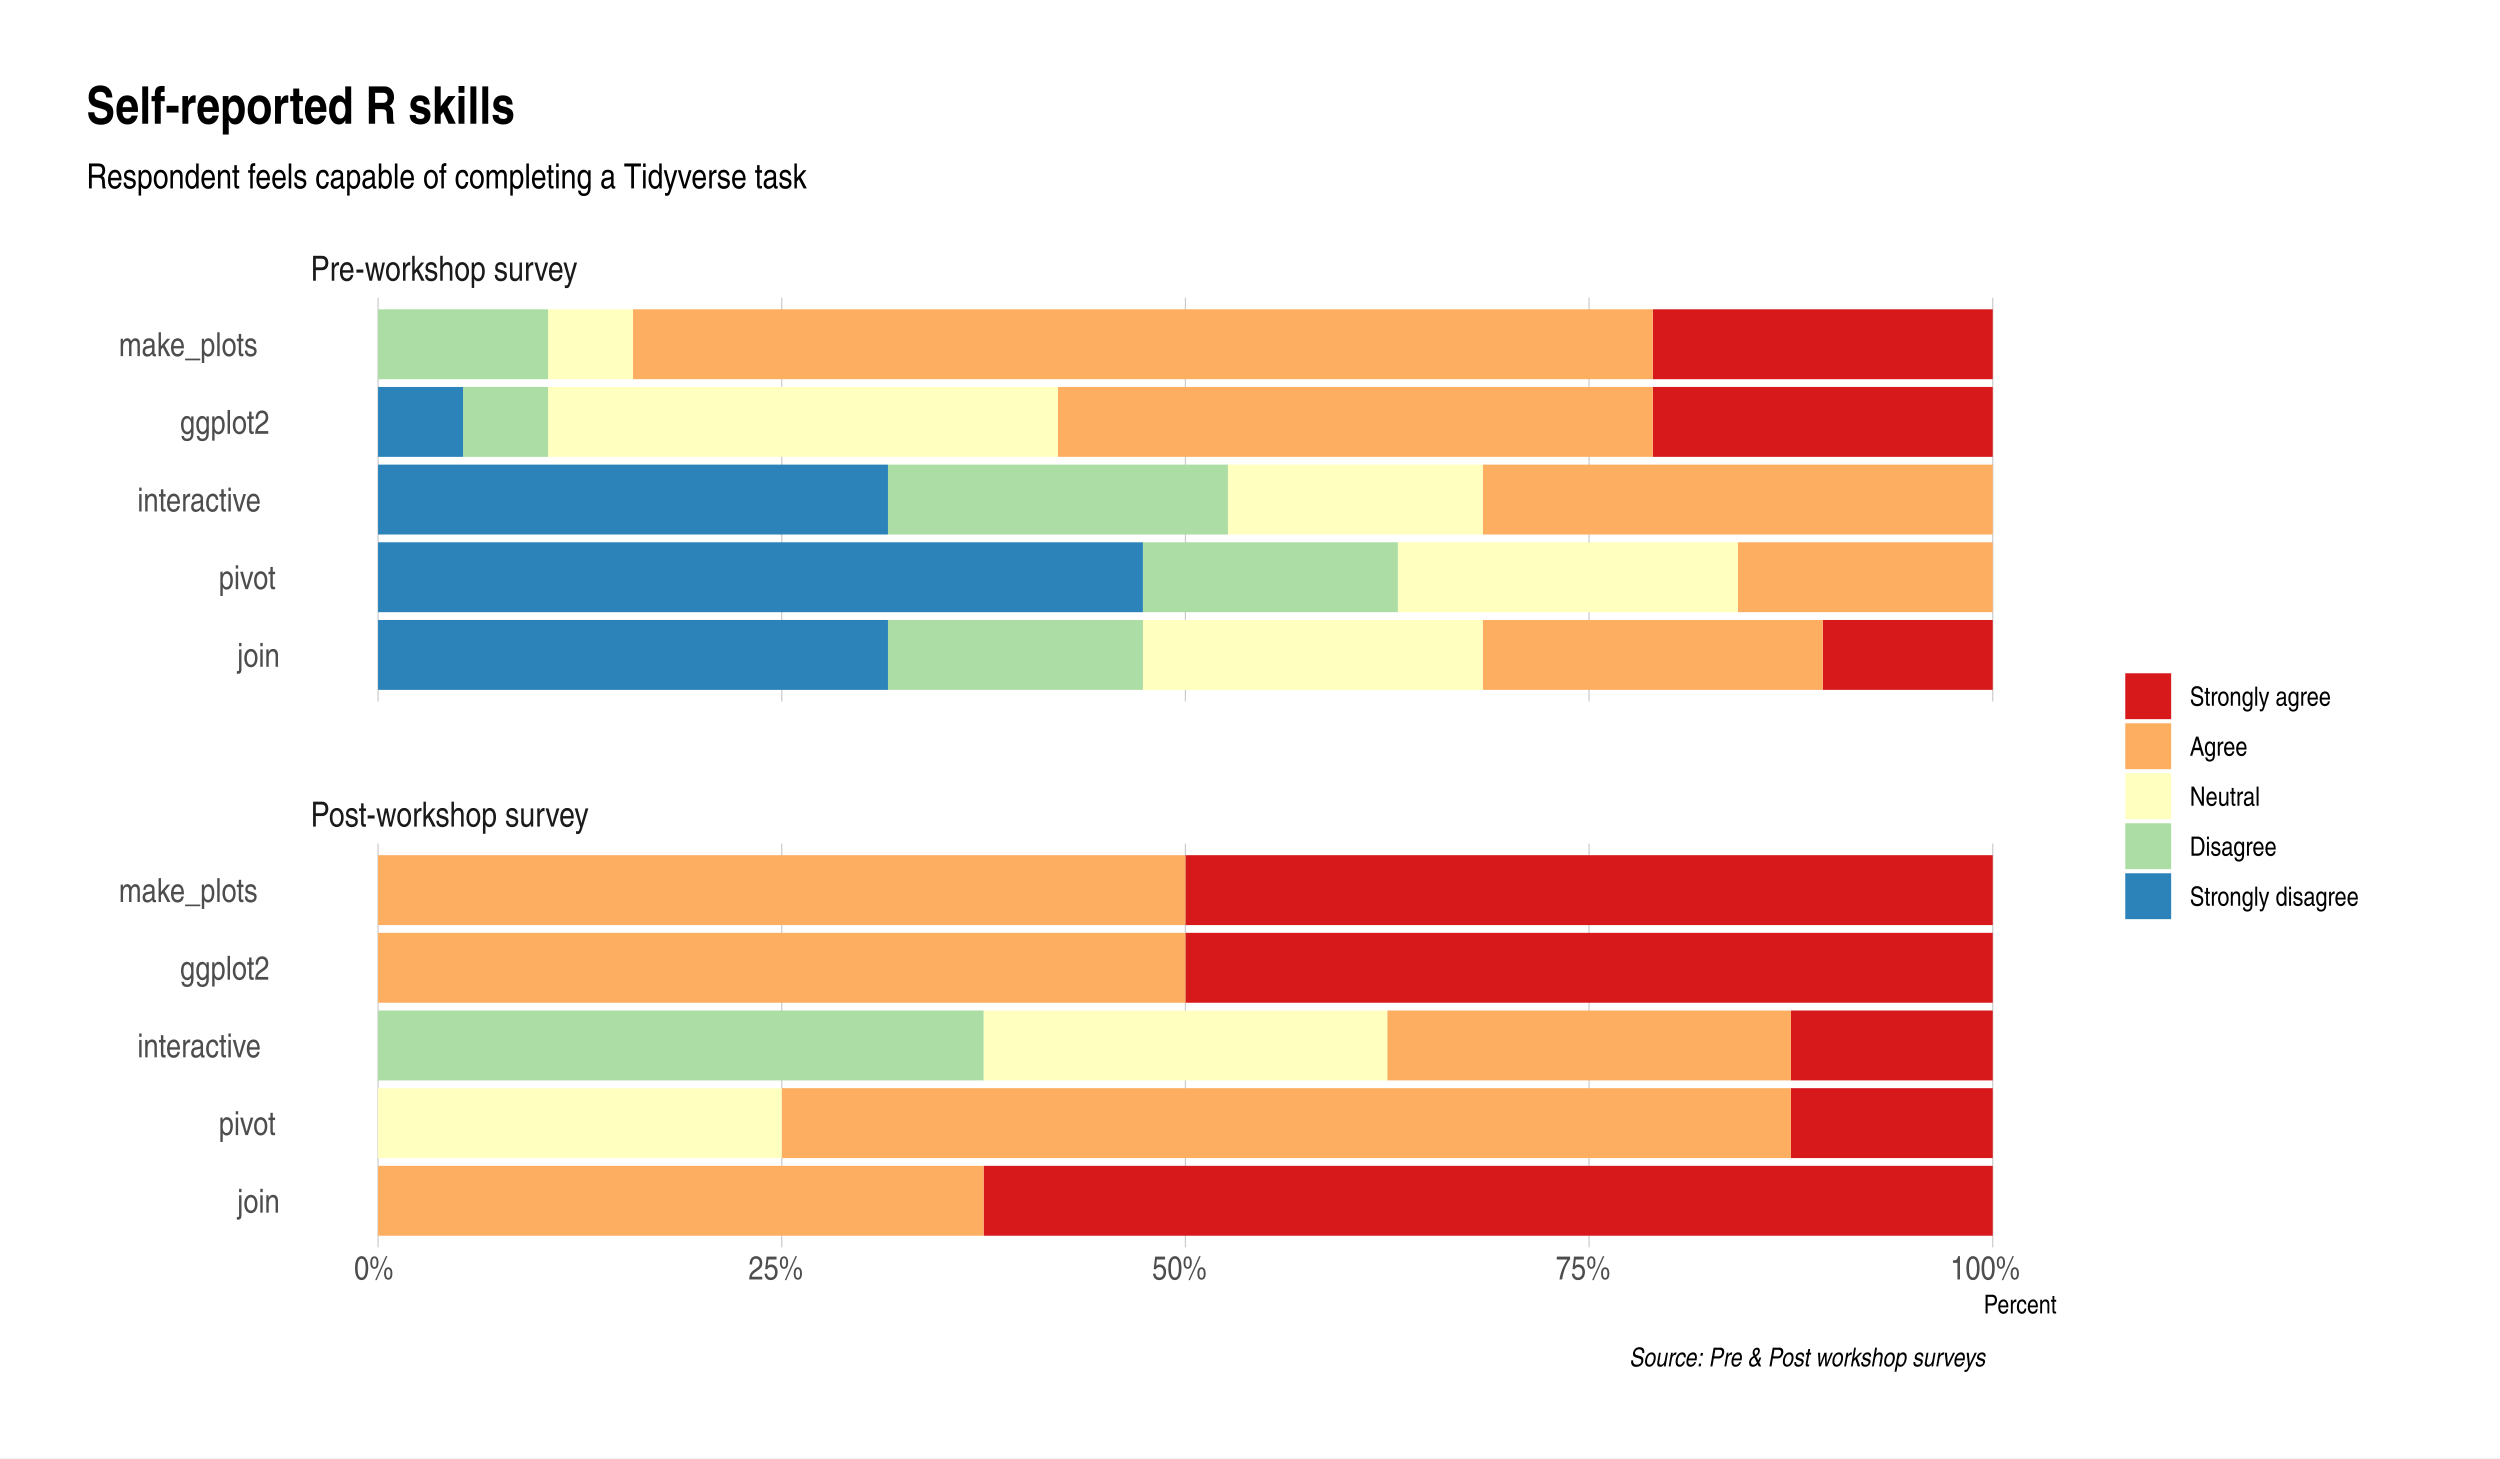
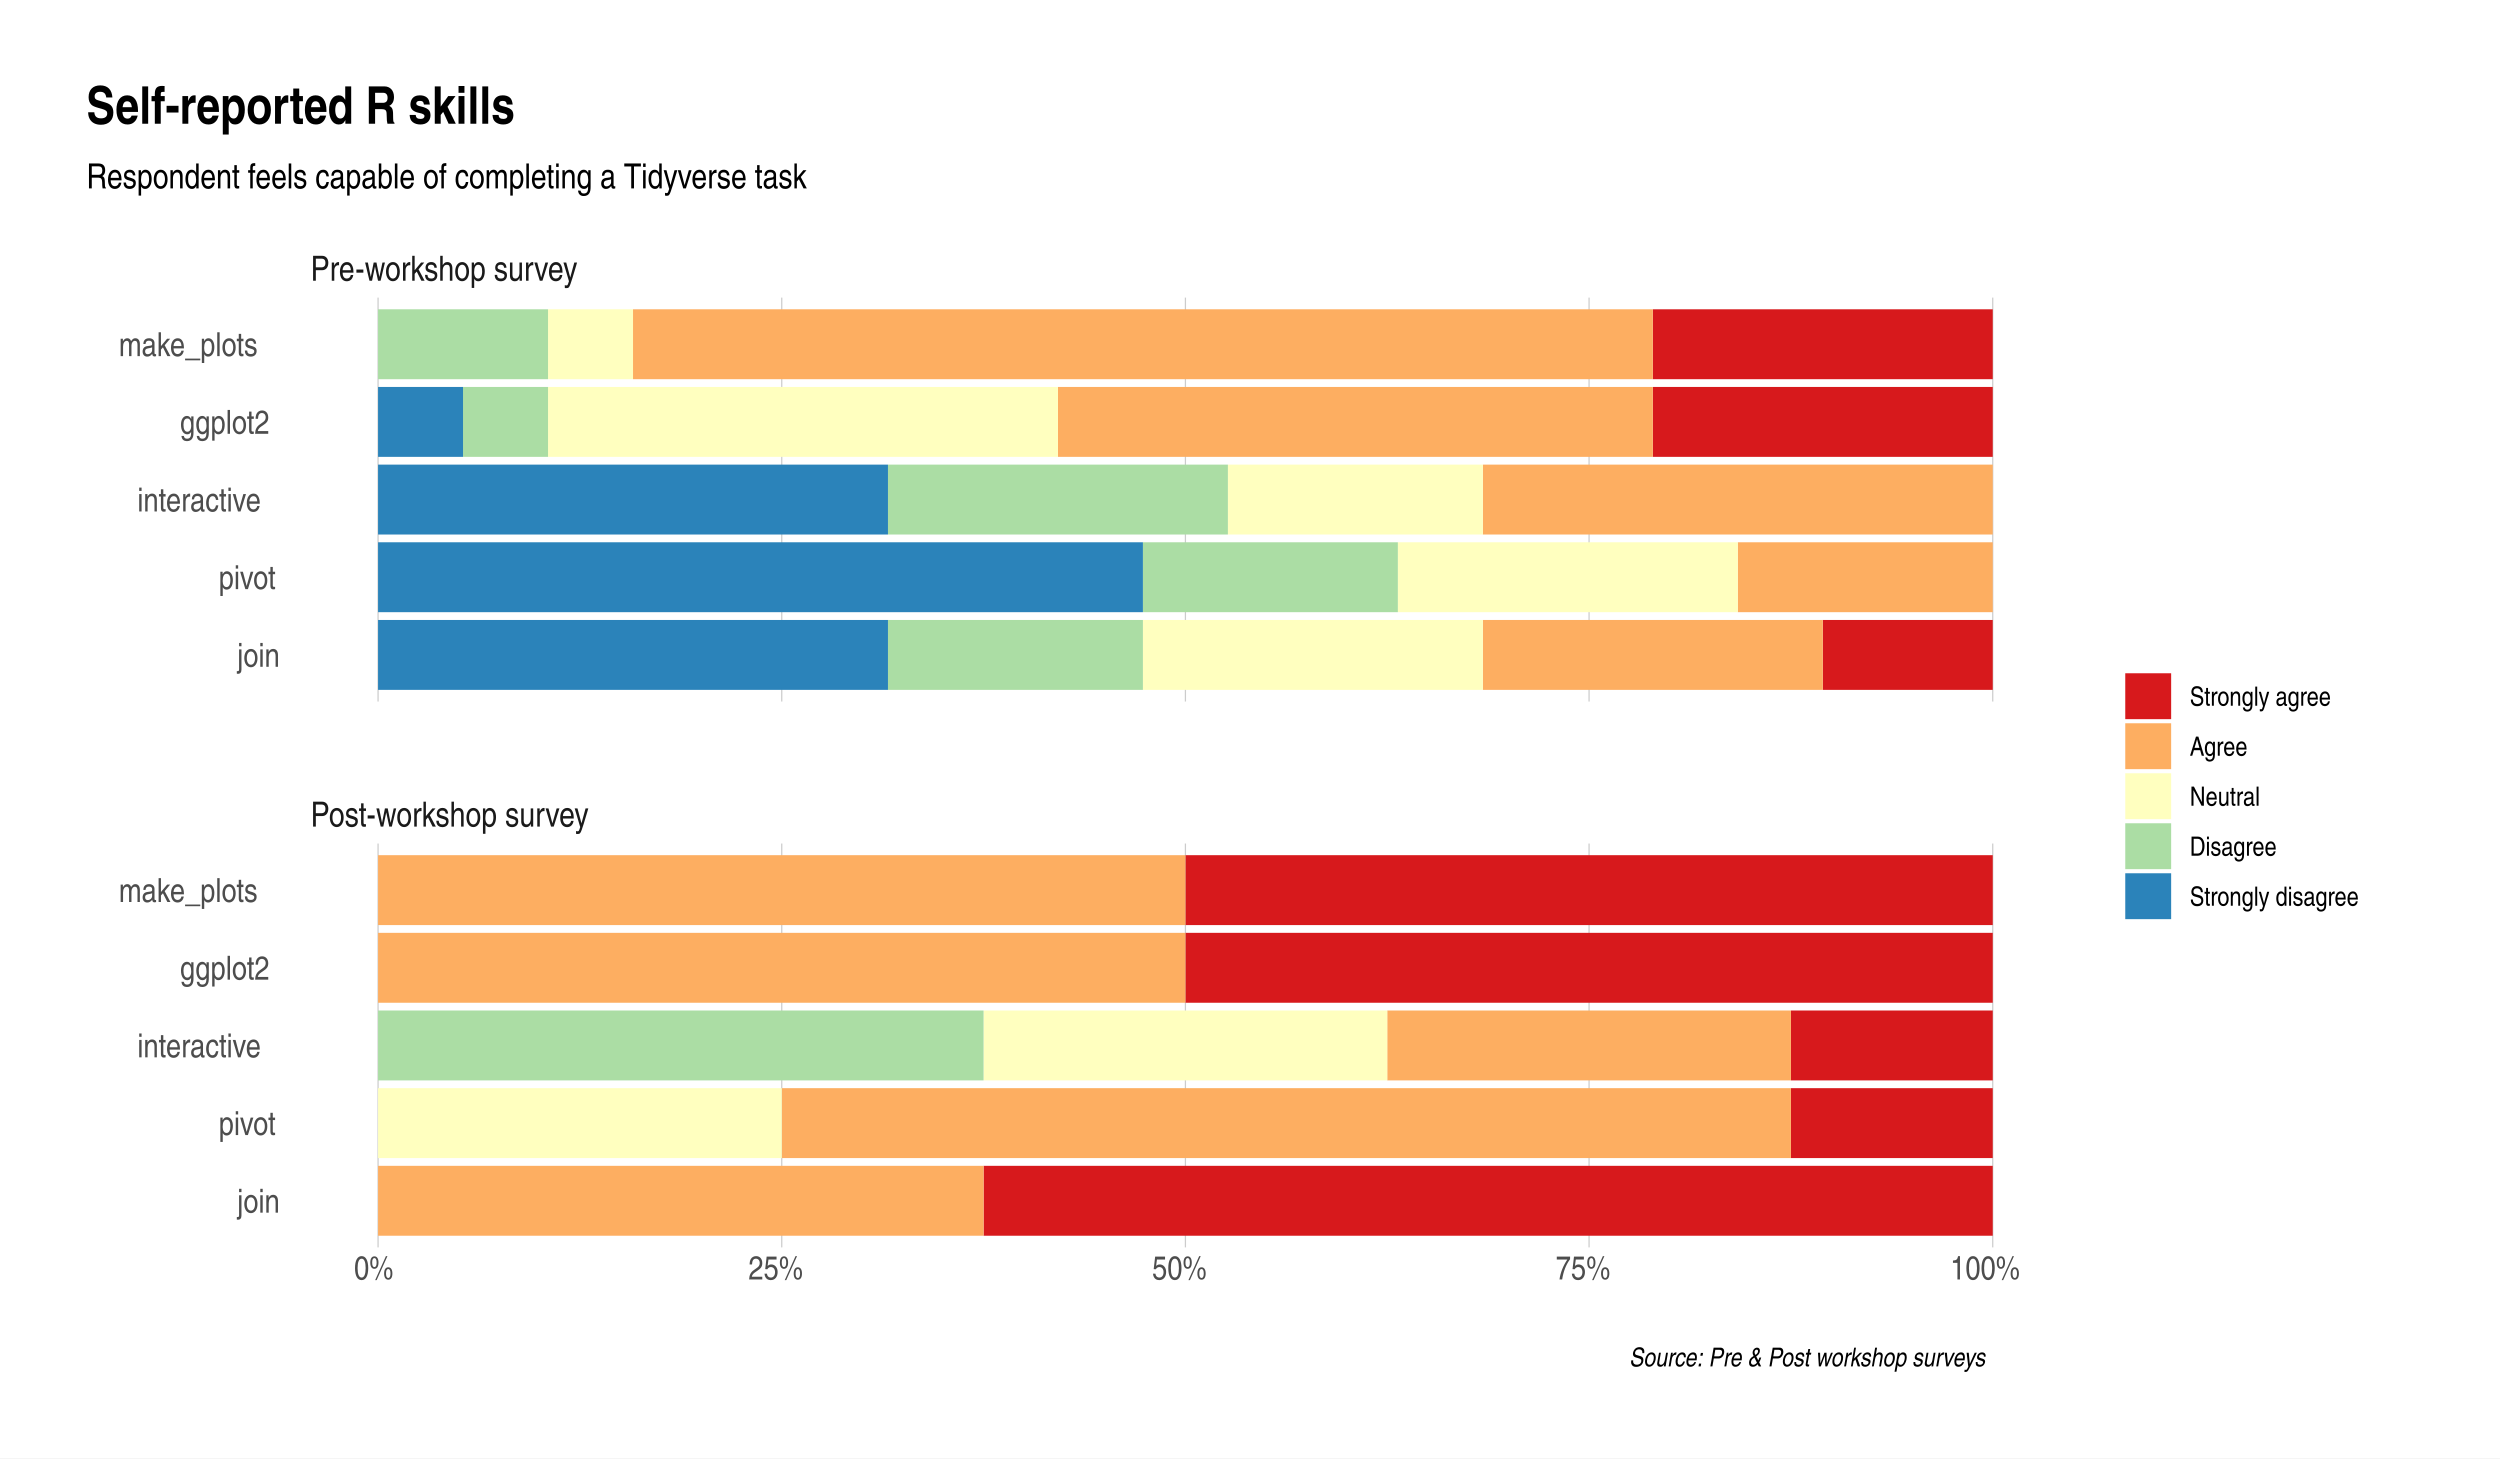
<svg xmlns="http://www.w3.org/2000/svg" viewBox="0 0 864.00 504.00">
  <defs>
    <style type="text/css">
    line, polyline, polygon, path, rect, circle {
      fill: none;
      stroke: #000000;
      stroke-linecap: round;
      stroke-linejoin: round;
      stroke-miterlimit: 10.00;
    }
  </style>
  </defs>
  <rect width="100%" height="100%" style="stroke: none; fill: #FFFFFF;" />
  <defs>
    <clipPath id="cpMTAyLjc2fDcxNi41OXwyNDIuNDR8MTAyLjg2">
      <rect x="102.76" y="102.86" width="613.83" height="139.58" />
    </clipPath>
  </defs>
  <polyline points="130.66,242.44 130.66,102.86 " style="stroke-width: 0.43; stroke: #CCCCCC; stroke-linecap: butt;" clip-path="url(#cpMTAyLjc2fDcxNi41OXwyNDIuNDR8MTAyLjg2)" />
  <polyline points="270.17,242.44 270.17,102.86 " style="stroke-width: 0.43; stroke: #CCCCCC; stroke-linecap: butt;" clip-path="url(#cpMTAyLjc2fDcxNi41OXwyNDIuNDR8MTAyLjg2)" />
  <polyline points="409.68,242.44 409.68,102.86 " style="stroke-width: 0.43; stroke: #CCCCCC; stroke-linecap: butt;" clip-path="url(#cpMTAyLjc2fDcxNi41OXwyNDIuNDR8MTAyLjg2)" />
  <polyline points="549.18,242.44 549.18,102.86 " style="stroke-width: 0.43; stroke: #CCCCCC; stroke-linecap: butt;" clip-path="url(#cpMTAyLjc2fDcxNi41OXwyNDIuNDR8MTAyLjg2)" />
  <polyline points="688.69,242.44 688.69,102.86 " style="stroke-width: 0.43; stroke: #CCCCCC; stroke-linecap: butt;" clip-path="url(#cpMTAyLjc2fDcxNi41OXwyNDIuNDR8MTAyLjg2)" />
  <rect x="629.95" y="214.26" width="58.74" height="24.16" style="stroke-width: 1.07; stroke: none; stroke-linecap: square; stroke-linejoin: miter; fill: #D7191C;" clip-path="url(#cpMTAyLjc2fDcxNi41OXwyNDIuNDR8MTAyLjg2)" />
  <rect x="571.21" y="133.73" width="117.48" height="24.16" style="stroke-width: 1.07; stroke: none; stroke-linecap: square; stroke-linejoin: miter; fill: #D7191C;" clip-path="url(#cpMTAyLjc2fDcxNi41OXwyNDIuNDR8MTAyLjg2)" />
  <rect x="571.21" y="106.89" width="117.48" height="24.16" style="stroke-width: 1.07; stroke: none; stroke-linecap: square; stroke-linejoin: miter; fill: #D7191C;" clip-path="url(#cpMTAyLjc2fDcxNi41OXwyNDIuNDR8MTAyLjg2)" />
  <rect x="512.47" y="214.26" width="117.48" height="24.16" style="stroke-width: 1.07; stroke: none; stroke-linecap: square; stroke-linejoin: miter; fill: #FDAE61;" clip-path="url(#cpMTAyLjc2fDcxNi41OXwyNDIuNDR8MTAyLjg2)" />
  <rect x="600.58" y="187.41" width="88.11" height="24.16" style="stroke-width: 1.07; stroke: none; stroke-linecap: square; stroke-linejoin: miter; fill: #FDAE61;" clip-path="url(#cpMTAyLjc2fDcxNi41OXwyNDIuNDR8MTAyLjg2)" />
  <rect x="512.47" y="160.57" width="176.22" height="24.16" style="stroke-width: 1.07; stroke: none; stroke-linecap: square; stroke-linejoin: miter; fill: #FDAE61;" clip-path="url(#cpMTAyLjc2fDcxNi41OXwyNDIuNDR8MTAyLjg2)" />
  <rect x="365.62" y="133.73" width="205.59" height="24.16" style="stroke-width: 1.07; stroke: none; stroke-linecap: square; stroke-linejoin: miter; fill: #FDAE61;" clip-path="url(#cpMTAyLjc2fDcxNi41OXwyNDIuNDR8MTAyLjg2)" />
  <rect x="218.77" y="106.89" width="352.44" height="24.16" style="stroke-width: 1.07; stroke: none; stroke-linecap: square; stroke-linejoin: miter; fill: #FDAE61;" clip-path="url(#cpMTAyLjc2fDcxNi41OXwyNDIuNDR8MTAyLjg2)" />
  <rect x="394.99" y="214.26" width="117.48" height="24.16" style="stroke-width: 1.07; stroke: none; stroke-linecap: square; stroke-linejoin: miter; fill: #FFFFBF;" clip-path="url(#cpMTAyLjc2fDcxNi41OXwyNDIuNDR8MTAyLjg2)" />
  <rect x="483.10" y="187.41" width="117.48" height="24.16" style="stroke-width: 1.07; stroke: none; stroke-linecap: square; stroke-linejoin: miter; fill: #FFFFBF;" clip-path="url(#cpMTAyLjc2fDcxNi41OXwyNDIuNDR8MTAyLjg2)" />
  <rect x="424.36" y="160.57" width="88.11" height="24.16" style="stroke-width: 1.07; stroke: none; stroke-linecap: square; stroke-linejoin: miter; fill: #FFFFBF;" clip-path="url(#cpMTAyLjc2fDcxNi41OXwyNDIuNDR8MTAyLjg2)" />
  <rect x="189.40" y="133.73" width="176.22" height="24.16" style="stroke-width: 1.07; stroke: none; stroke-linecap: square; stroke-linejoin: miter; fill: #FFFFBF;" clip-path="url(#cpMTAyLjc2fDcxNi41OXwyNDIuNDR8MTAyLjg2)" />
  <rect x="189.40" y="106.89" width="29.37" height="24.16" style="stroke-width: 1.07; stroke: none; stroke-linecap: square; stroke-linejoin: miter; fill: #FFFFBF;" clip-path="url(#cpMTAyLjc2fDcxNi41OXwyNDIuNDR8MTAyLjg2)" />
  <rect x="306.88" y="214.26" width="88.11" height="24.16" style="stroke-width: 1.07; stroke: none; stroke-linecap: square; stroke-linejoin: miter; fill: #ABDDA4;" clip-path="url(#cpMTAyLjc2fDcxNi41OXwyNDIuNDR8MTAyLjg2)" />
  <rect x="394.99" y="187.41" width="88.11" height="24.16" style="stroke-width: 1.07; stroke: none; stroke-linecap: square; stroke-linejoin: miter; fill: #ABDDA4;" clip-path="url(#cpMTAyLjc2fDcxNi41OXwyNDIuNDR8MTAyLjg2)" />
  <rect x="306.88" y="160.57" width="117.48" height="24.16" style="stroke-width: 1.07; stroke: none; stroke-linecap: square; stroke-linejoin: miter; fill: #ABDDA4;" clip-path="url(#cpMTAyLjc2fDcxNi41OXwyNDIuNDR8MTAyLjg2)" />
  <rect x="160.03" y="133.73" width="29.37" height="24.16" style="stroke-width: 1.07; stroke: none; stroke-linecap: square; stroke-linejoin: miter; fill: #ABDDA4;" clip-path="url(#cpMTAyLjc2fDcxNi41OXwyNDIuNDR8MTAyLjg2)" />
  <rect x="130.66" y="106.89" width="58.74" height="24.16" style="stroke-width: 1.07; stroke: none; stroke-linecap: square; stroke-linejoin: miter; fill: #ABDDA4;" clip-path="url(#cpMTAyLjc2fDcxNi41OXwyNDIuNDR8MTAyLjg2)" />
  <rect x="130.66" y="214.26" width="176.22" height="24.16" style="stroke-width: 1.07; stroke: none; stroke-linecap: square; stroke-linejoin: miter; fill: #2B83BA;" clip-path="url(#cpMTAyLjc2fDcxNi41OXwyNDIuNDR8MTAyLjg2)" />
  <rect x="130.66" y="187.41" width="264.33" height="24.16" style="stroke-width: 1.07; stroke: none; stroke-linecap: square; stroke-linejoin: miter; fill: #2B83BA;" clip-path="url(#cpMTAyLjc2fDcxNi41OXwyNDIuNDR8MTAyLjg2)" />
  <rect x="130.66" y="160.57" width="176.22" height="24.16" style="stroke-width: 1.07; stroke: none; stroke-linecap: square; stroke-linejoin: miter; fill: #2B83BA;" clip-path="url(#cpMTAyLjc2fDcxNi41OXwyNDIuNDR8MTAyLjg2)" />
  <rect x="130.66" y="133.73" width="29.37" height="24.16" style="stroke-width: 1.07; stroke: none; stroke-linecap: square; stroke-linejoin: miter; fill: #2B83BA;" clip-path="url(#cpMTAyLjc2fDcxNi41OXwyNDIuNDR8MTAyLjg2)" />
  <defs>
    <clipPath id="cpMC4wMHw4NjQuMDB8NTA0LjAwfDAuMDA=">
      <rect x="0.00" y="0.00" width="864.00" height="504.00" />
    </clipPath>
  </defs>
  <defs>
    <clipPath id="cpMTAyLjc2fDcxNi41OXw0MzEuMTB8MjkxLjUy">
      <rect x="102.76" y="291.52" width="613.83" height="139.58" />
    </clipPath>
  </defs>
  <polyline points="130.66,431.10 130.66,291.52 " style="stroke-width: 0.43; stroke: #CCCCCC; stroke-linecap: butt;" clip-path="url(#cpMTAyLjc2fDcxNi41OXw0MzEuMTB8MjkxLjUy)" />
  <polyline points="270.17,431.10 270.17,291.52 " style="stroke-width: 0.43; stroke: #CCCCCC; stroke-linecap: butt;" clip-path="url(#cpMTAyLjc2fDcxNi41OXw0MzEuMTB8MjkxLjUy)" />
  <polyline points="409.68,431.10 409.68,291.52 " style="stroke-width: 0.43; stroke: #CCCCCC; stroke-linecap: butt;" clip-path="url(#cpMTAyLjc2fDcxNi41OXw0MzEuMTB8MjkxLjUy)" />
  <polyline points="549.18,431.10 549.18,291.52 " style="stroke-width: 0.43; stroke: #CCCCCC; stroke-linecap: butt;" clip-path="url(#cpMTAyLjc2fDcxNi41OXw0MzEuMTB8MjkxLjUy)" />
  <polyline points="688.69,431.10 688.69,291.52 " style="stroke-width: 0.43; stroke: #CCCCCC; stroke-linecap: butt;" clip-path="url(#cpMTAyLjc2fDcxNi41OXw0MzEuMTB8MjkxLjUy)" />
  <rect x="339.92" y="402.91" width="348.77" height="24.16" style="stroke-width: 1.07; stroke: none; stroke-linecap: square; stroke-linejoin: miter; fill: #D7191C;" clip-path="url(#cpMTAyLjc2fDcxNi41OXw0MzEuMTB8MjkxLjUy)" />
  <rect x="618.94" y="376.07" width="69.75" height="24.16" style="stroke-width: 1.07; stroke: none; stroke-linecap: square; stroke-linejoin: miter; fill: #D7191C;" clip-path="url(#cpMTAyLjc2fDcxNi41OXw0MzEuMTB8MjkxLjUy)" />
  <rect x="618.94" y="349.23" width="69.75" height="24.16" style="stroke-width: 1.07; stroke: none; stroke-linecap: square; stroke-linejoin: miter; fill: #D7191C;" clip-path="url(#cpMTAyLjc2fDcxNi41OXw0MzEuMTB8MjkxLjUy)" />
  <rect x="409.68" y="322.39" width="279.01" height="24.16" style="stroke-width: 1.07; stroke: none; stroke-linecap: square; stroke-linejoin: miter; fill: #D7191C;" clip-path="url(#cpMTAyLjc2fDcxNi41OXw0MzEuMTB8MjkxLjUy)" />
  <rect x="409.68" y="295.55" width="279.01" height="24.16" style="stroke-width: 1.07; stroke: none; stroke-linecap: square; stroke-linejoin: miter; fill: #D7191C;" clip-path="url(#cpMTAyLjc2fDcxNi41OXw0MzEuMTB8MjkxLjUy)" />
  <rect x="130.66" y="402.91" width="209.26" height="24.16" style="stroke-width: 1.07; stroke: none; stroke-linecap: square; stroke-linejoin: miter; fill: #FDAE61;" clip-path="url(#cpMTAyLjc2fDcxNi41OXw0MzEuMTB8MjkxLjUy)" />
  <rect x="270.17" y="376.07" width="348.77" height="24.16" style="stroke-width: 1.07; stroke: none; stroke-linecap: square; stroke-linejoin: miter; fill: #FDAE61;" clip-path="url(#cpMTAyLjc2fDcxNi41OXw0MzEuMTB8MjkxLjUy)" />
  <rect x="479.43" y="349.23" width="139.51" height="24.16" style="stroke-width: 1.07; stroke: none; stroke-linecap: square; stroke-linejoin: miter; fill: #FDAE61;" clip-path="url(#cpMTAyLjc2fDcxNi41OXw0MzEuMTB8MjkxLjUy)" />
  <rect x="130.66" y="322.39" width="279.01" height="24.16" style="stroke-width: 1.07; stroke: none; stroke-linecap: square; stroke-linejoin: miter; fill: #FDAE61;" clip-path="url(#cpMTAyLjc2fDcxNi41OXw0MzEuMTB8MjkxLjUy)" />
  <rect x="130.66" y="295.55" width="279.01" height="24.16" style="stroke-width: 1.07; stroke: none; stroke-linecap: square; stroke-linejoin: miter; fill: #FDAE61;" clip-path="url(#cpMTAyLjc2fDcxNi41OXw0MzEuMTB8MjkxLjUy)" />
  <rect x="130.66" y="376.07" width="139.51" height="24.16" style="stroke-width: 1.07; stroke: none; stroke-linecap: square; stroke-linejoin: miter; fill: #FFFFBF;" clip-path="url(#cpMTAyLjc2fDcxNi41OXw0MzEuMTB8MjkxLjUy)" />
  <rect x="339.92" y="349.23" width="139.51" height="24.16" style="stroke-width: 1.07; stroke: none; stroke-linecap: square; stroke-linejoin: miter; fill: #FFFFBF;" clip-path="url(#cpMTAyLjc2fDcxNi41OXw0MzEuMTB8MjkxLjUy)" />
  <rect x="130.66" y="349.23" width="209.26" height="24.16" style="stroke-width: 1.07; stroke: none; stroke-linecap: square; stroke-linejoin: miter; fill: #ABDDA4;" clip-path="url(#cpMTAyLjc2fDcxNi41OXw0MzEuMTB8MjkxLjUy)" />
  <defs>
    <clipPath id="cpMC4wMHw4NjQuMDB8NTA0LjAwfDAuMDA=">
      <rect x="0.00" y="0.00" width="864.00" height="504.00" />
    </clipPath>
  </defs>
  <defs>
    <clipPath id="cpMTAyLjc2fDcxNi41OXwyOTEuNTJ8MjcxLjI0">
      <rect x="102.76" y="271.24" width="613.83" height="20.28" />
    </clipPath>
  </defs>
  <g clip-path="url(#cpMTAyLjc2fDcxNi41OXwyOTEuNTJ8MjcxLjI0)">
    <text x="107.34" y="285.67" style="font-size: 12.00px; fill: #1A1A1A; font-family: Arial Narrow;" textLength="118.04px" lengthAdjust="spacingAndGlyphs">Post-workshop survey</text>
  </g>
  <defs>
    <clipPath id="cpMC4wMHw4NjQuMDB8NTA0LjAwfDAuMDA=">
      <rect x="0.00" y="0.00" width="864.00" height="504.00" />
    </clipPath>
  </defs>
  <defs>
    <clipPath id="cpMTAyLjc2fDcxNi41OXwxMDIuODZ8ODIuNTg=">
      <rect x="102.76" y="82.58" width="613.83" height="20.28" />
    </clipPath>
  </defs>
  <g clip-path="url(#cpMTAyLjc2fDcxNi41OXwxMDIuODZ8ODIuNTg=)">
    <text x="107.34" y="97.02" style="font-size: 12.00px; fill: #1A1A1A; font-family: Arial Narrow;" textLength="112.71px" lengthAdjust="spacingAndGlyphs">Pre-workshop survey</text>
  </g>
  <defs>
    <clipPath id="cpMC4wMHw4NjQuMDB8NTA0LjAwfDAuMDA=">
      <rect x="0.00" y="0.00" width="864.00" height="504.00" />
    </clipPath>
  </defs>
  <g clip-path="url(#cpMC4wMHw4NjQuMDB8NTA0LjAwfDAuMDA=)">
    <text x="122.35" y="442.19" style="font-size: 11.50px; fill: #4D4D4D; font-family: Arial Narrow;" textLength="16.62px" lengthAdjust="spacingAndGlyphs">0%</text>
  </g>
  <g clip-path="url(#cpMC4wMHw4NjQuMDB8NTA0LjAwfDAuMDA=)">
    <text x="258.66" y="442.19" style="font-size: 11.50px; fill: #4D4D4D; font-family: Arial Narrow;" textLength="23.02px" lengthAdjust="spacingAndGlyphs">25%</text>
  </g>
  <g clip-path="url(#cpMC4wMHw4NjQuMDB8NTA0LjAwfDAuMDA=)">
    <text x="398.17" y="442.19" style="font-size: 11.50px; fill: #4D4D4D; font-family: Arial Narrow;" textLength="23.02px" lengthAdjust="spacingAndGlyphs">50%</text>
  </g>
  <g clip-path="url(#cpMC4wMHw4NjQuMDB8NTA0LjAwfDAuMDA=)">
    <text x="537.68" y="442.19" style="font-size: 11.50px; fill: #4D4D4D; font-family: Arial Narrow;" textLength="23.02px" lengthAdjust="spacingAndGlyphs">75%</text>
  </g>
  <g clip-path="url(#cpMC4wMHw4NjQuMDB8NTA0LjAwfDAuMDA=)">
    <text x="673.99" y="442.19" style="font-size: 11.50px; fill: #4D4D4D; font-family: Arial Narrow;" textLength="29.41px" lengthAdjust="spacingAndGlyphs">100%</text>
  </g>
  <g clip-path="url(#cpMC4wMHw4NjQuMDB8NTA0LjAwfDAuMDA=)">
    <text x="82.00" y="230.45" style="font-size: 11.50px; fill: #4D4D4D; font-family: Arial Narrow;" textLength="17.90px" lengthAdjust="spacingAndGlyphs">join</text>
  </g>
  <g clip-path="url(#cpMC4wMHw4NjQuMDB8NTA0LjAwfDAuMDA=)">
    <text x="75.61" y="203.61" style="font-size: 11.50px; fill: #4D4D4D; font-family: Arial Narrow;" textLength="24.29px" lengthAdjust="spacingAndGlyphs">pivot</text>
  </g>
  <g clip-path="url(#cpMC4wMHw4NjQuMDB8NTA0LjAwfDAuMDA=)">
    <text x="47.48" y="176.77" style="font-size: 11.50px; fill: #4D4D4D; font-family: Arial Narrow;" textLength="52.41px" lengthAdjust="spacingAndGlyphs">interactive</text>
  </g>
  <g clip-path="url(#cpMC4wMHw4NjQuMDB8NTA0LjAwfDAuMDA=)">
    <text x="62.17" y="149.93" style="font-size: 11.50px; fill: #4D4D4D; font-family: Arial Narrow;" textLength="37.73px" lengthAdjust="spacingAndGlyphs">ggplot2</text>
  </g>
  <g clip-path="url(#cpMC4wMHw4NjQuMDB8NTA0LjAwfDAuMDA=)">
    <text x="41.09" y="123.08" style="font-size: 11.50px; fill: #4D4D4D; font-family: Arial Narrow;" textLength="58.81px" lengthAdjust="spacingAndGlyphs">make_plots</text>
  </g>
  <g clip-path="url(#cpMC4wMHw4NjQuMDB8NTA0LjAwfDAuMDA=)">
    <text x="82.00" y="419.11" style="font-size: 11.50px; fill: #4D4D4D; font-family: Arial Narrow;" textLength="17.90px" lengthAdjust="spacingAndGlyphs">join</text>
  </g>
  <g clip-path="url(#cpMC4wMHw4NjQuMDB8NTA0LjAwfDAuMDA=)">
    <text x="75.61" y="392.27" style="font-size: 11.50px; fill: #4D4D4D; font-family: Arial Narrow;" textLength="24.29px" lengthAdjust="spacingAndGlyphs">pivot</text>
  </g>
  <g clip-path="url(#cpMC4wMHw4NjQuMDB8NTA0LjAwfDAuMDA=)">
    <text x="47.48" y="365.42" style="font-size: 11.50px; fill: #4D4D4D; font-family: Arial Narrow;" textLength="52.41px" lengthAdjust="spacingAndGlyphs">interactive</text>
  </g>
  <g clip-path="url(#cpMC4wMHw4NjQuMDB8NTA0LjAwfDAuMDA=)">
    <text x="62.17" y="338.58" style="font-size: 11.50px; fill: #4D4D4D; font-family: Arial Narrow;" textLength="37.73px" lengthAdjust="spacingAndGlyphs">ggplot2</text>
  </g>
  <g clip-path="url(#cpMC4wMHw4NjQuMDB8NTA0LjAwfDAuMDA=)">
    <text x="41.09" y="311.74" style="font-size: 11.50px; fill: #4D4D4D; font-family: Arial Narrow;" textLength="58.81px" lengthAdjust="spacingAndGlyphs">make_plots</text>
  </g>
-   <g clip-path="url(#cpMC4wMHw4NjQuMDB8NTA0LjAwfDAuMDA=)">
-     <text x="685.58" y="453.92" style="font-size: 9.00px; font-family: Arial Narrow;" textLength="31.02px" lengthAdjust="spacingAndGlyphs">Percent</text>
-   </g>
  <rect x="734.49" y="232.68" width="15.86" height="15.86" style="stroke-width: 1.07; stroke: none; stroke-linecap: square; stroke-linejoin: miter; fill: #D7191C;" clip-path="url(#cpMC4wMHw4NjQuMDB8NTA0LjAwfDAuMDA=)" />
  <rect x="734.49" y="249.96" width="15.86" height="15.86" style="stroke-width: 1.07; stroke: none; stroke-linecap: square; stroke-linejoin: miter; fill: #FDAE61;" clip-path="url(#cpMC4wMHw4NjQuMDB8NTA0LjAwfDAuMDA=)" />
  <rect x="734.49" y="267.24" width="15.86" height="15.86" style="stroke-width: 1.07; stroke: none; stroke-linecap: square; stroke-linejoin: miter; fill: #FFFFBF;" clip-path="url(#cpMC4wMHw4NjQuMDB8NTA0LjAwfDAuMDA=)" />
  <rect x="734.49" y="284.52" width="15.86" height="15.86" style="stroke-width: 1.07; stroke: none; stroke-linecap: square; stroke-linejoin: miter; fill: #ABDDA4;" clip-path="url(#cpMC4wMHw4NjQuMDB8NTA0LjAwfDAuMDA=)" />
  <rect x="734.49" y="301.80" width="15.86" height="15.86" style="stroke-width: 1.07; stroke: none; stroke-linecap: square; stroke-linejoin: miter; fill: #2B83BA;" clip-path="url(#cpMC4wMHw4NjQuMDB8NTA0LjAwfDAuMDA=)" />
  <g clip-path="url(#cpMC4wMHw4NjQuMDB8NTA0LjAwfDAuMDA=)">
    <text x="756.79" y="243.90" style="font-size: 9.20px; font-family: Arial Narrow;" textLength="59.84px" lengthAdjust="spacingAndGlyphs">Strongly agree</text>
  </g>
  <g clip-path="url(#cpMC4wMHw4NjQuMDB8NTA0LjAwfDAuMDA=)">
    <text x="756.79" y="261.18" style="font-size: 9.20px; font-family: Arial Narrow;" textLength="24.55px" lengthAdjust="spacingAndGlyphs">Agree</text>
  </g>
  <g clip-path="url(#cpMC4wMHw4NjQuMDB8NTA0LjAwfDAuMDA=)">
    <text x="756.79" y="278.46" style="font-size: 9.20px; font-family: Arial Narrow;" textLength="29.66px" lengthAdjust="spacingAndGlyphs">Neutral</text>
  </g>
  <g clip-path="url(#cpMC4wMHw4NjQuMDB8NTA0LjAwfDAuMDA=)">
    <text x="756.79" y="295.74" style="font-size: 9.20px; font-family: Arial Narrow;" textLength="36.82px" lengthAdjust="spacingAndGlyphs">Disagree</text>
  </g>
  <g clip-path="url(#cpMC4wMHw4NjQuMDB8NTA0LjAwfDAuMDA=)">
    <text x="756.79" y="313.02" style="font-size: 9.20px; font-family: Arial Narrow;" textLength="71.60px" lengthAdjust="spacingAndGlyphs">Strongly disagree</text>
  </g>
  <g clip-path="url(#cpMC4wMHw4NjQuMDB8NTA0LjAwfDAuMDA=)">
    <text x="29.89" y="65.11" style="font-size: 12.00px; font-family: Arial Narrow;" textLength="304.17px" lengthAdjust="spacingAndGlyphs">Respondent feels capable of completing a Tidyverse task</text>
  </g>
  <g clip-path="url(#cpMC4wMHw4NjQuMDB8NTA0LjAwfDAuMDA=)">
    <text x="29.89" y="42.77" style="font-size: 18.00px; font-weight: bold; font-family: Arial Narrow;" textLength="180.05px" lengthAdjust="spacingAndGlyphs">Self-reported R skills</text>
  </g>
  <g clip-path="url(#cpMC4wMHw4NjQuMDB8NTA0LjAwfDAuMDA=)">
    <text x="563.03" y="472.22" style="font-size: 9.00px; font-style: italic; font-family: Arial Narrow;" textLength="153.56px" lengthAdjust="spacingAndGlyphs">Source:  Pre &amp; Post workshop surveys</text>
  </g>
</svg>
